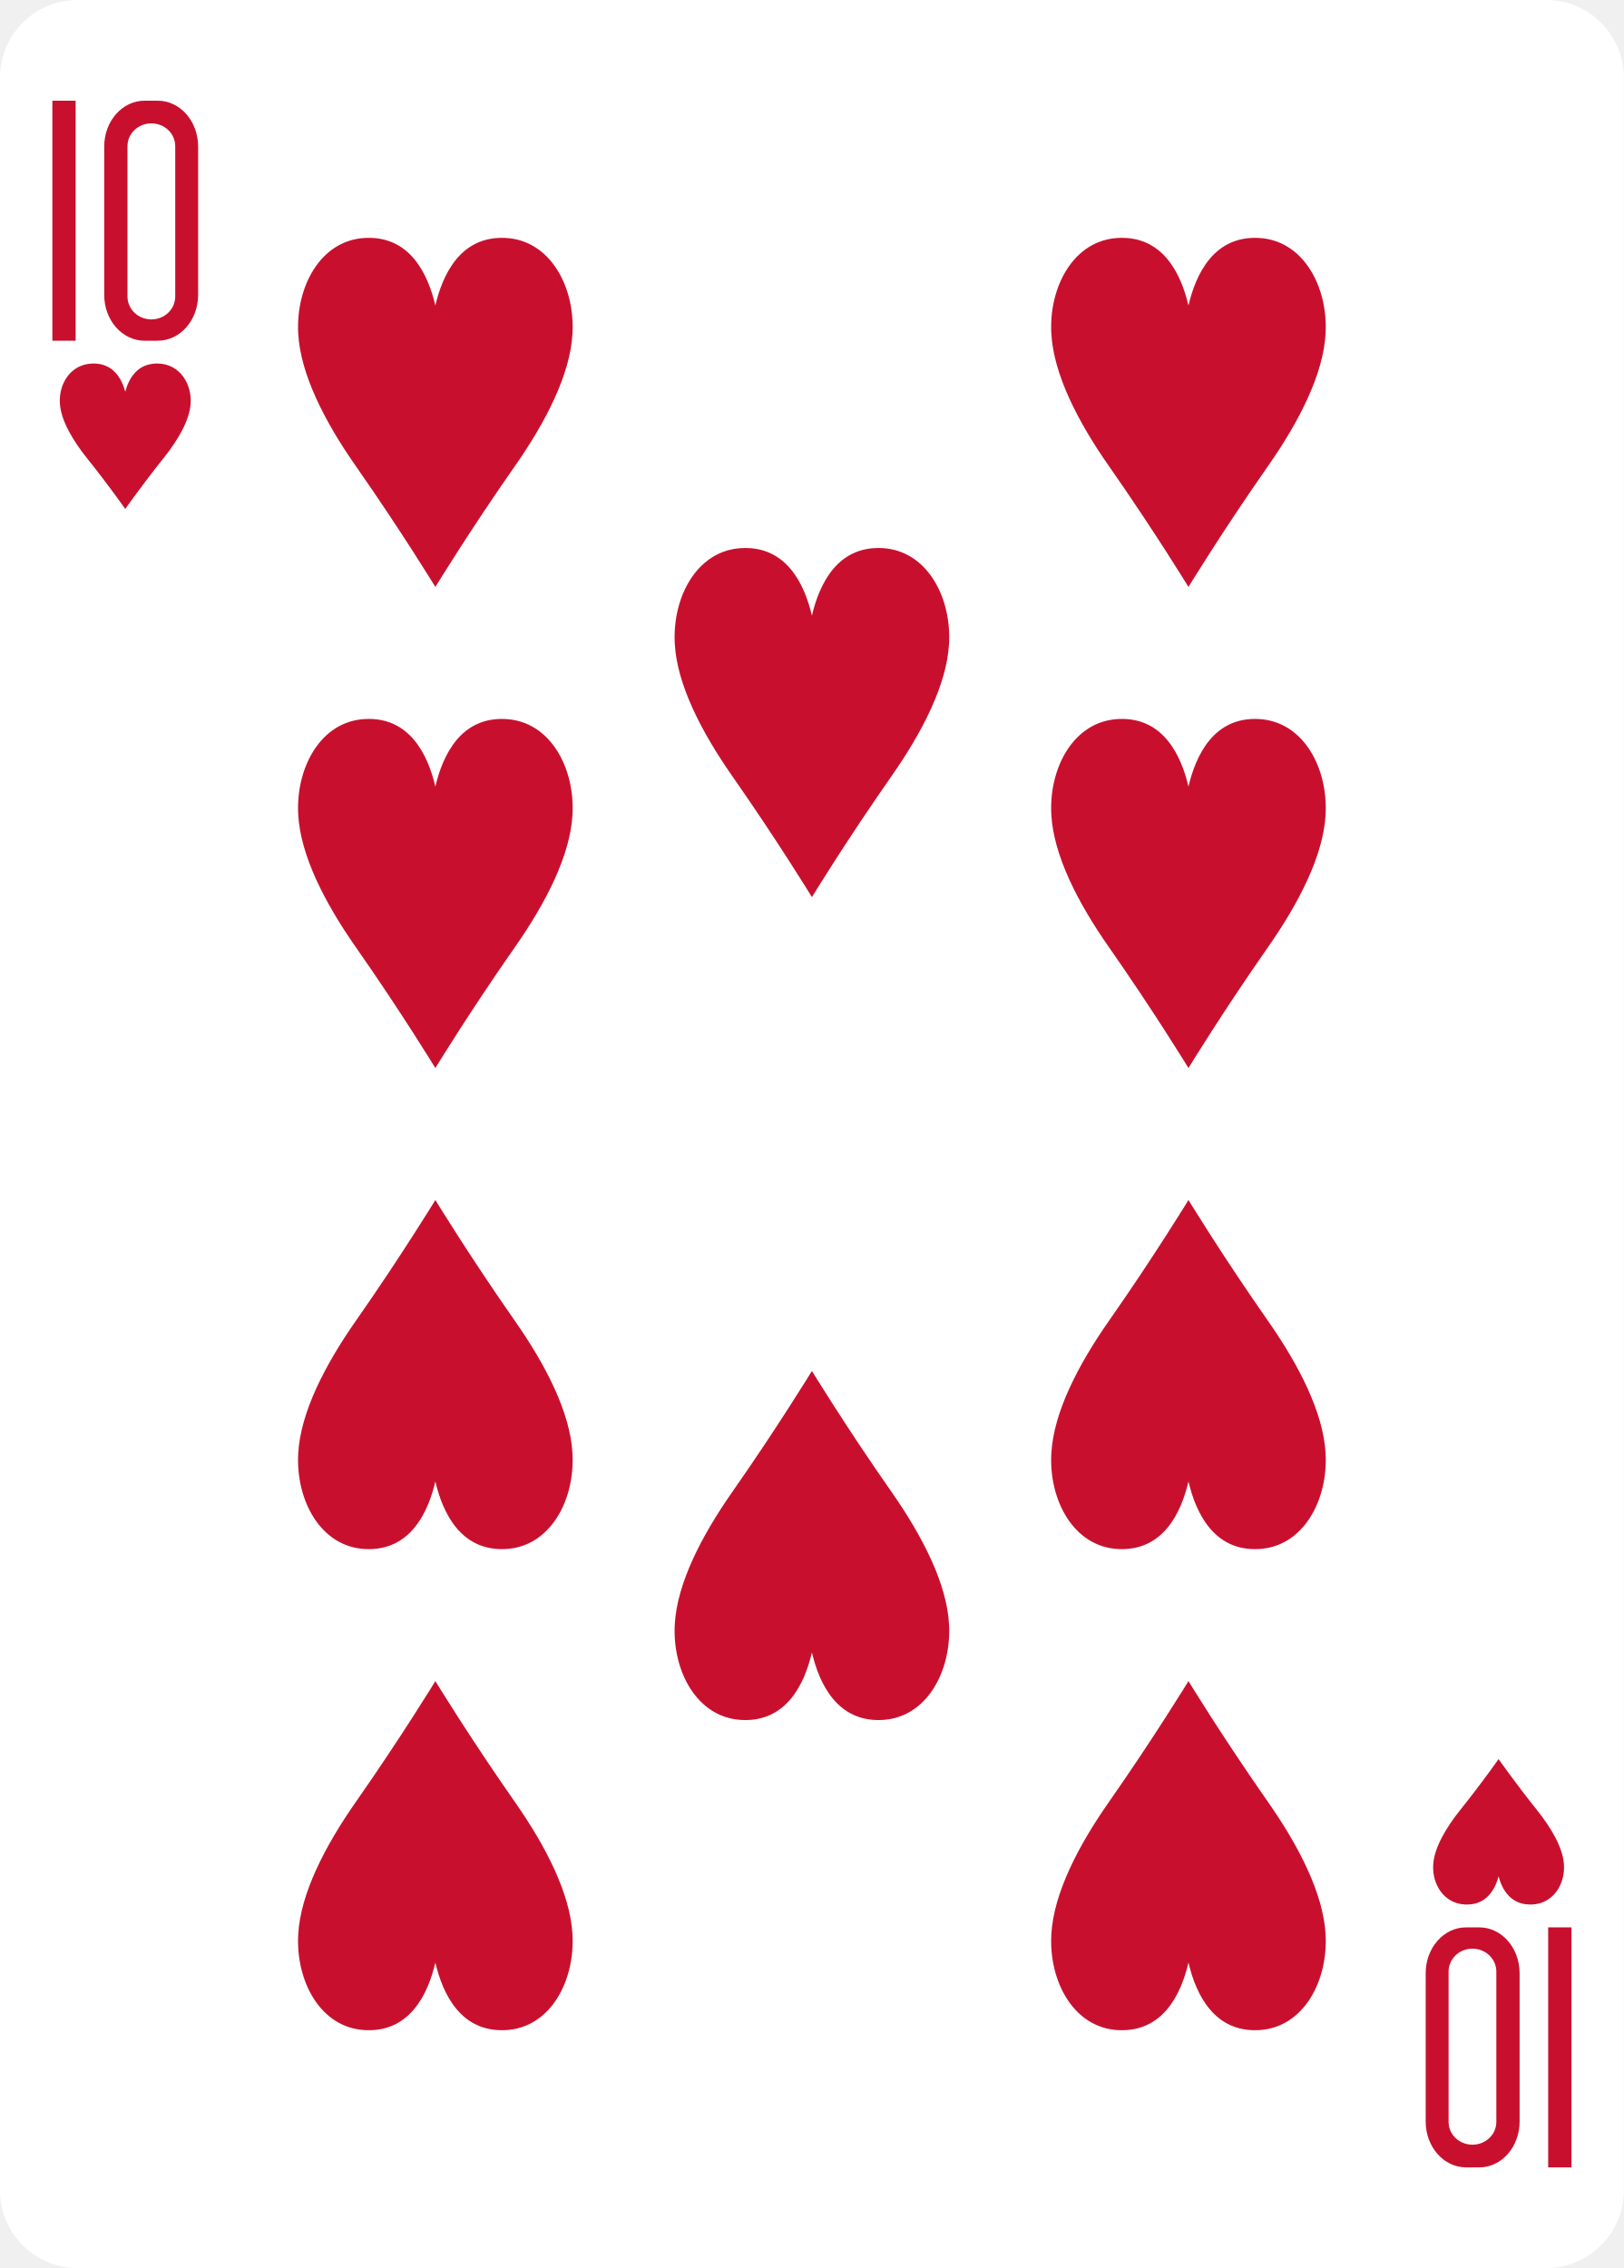
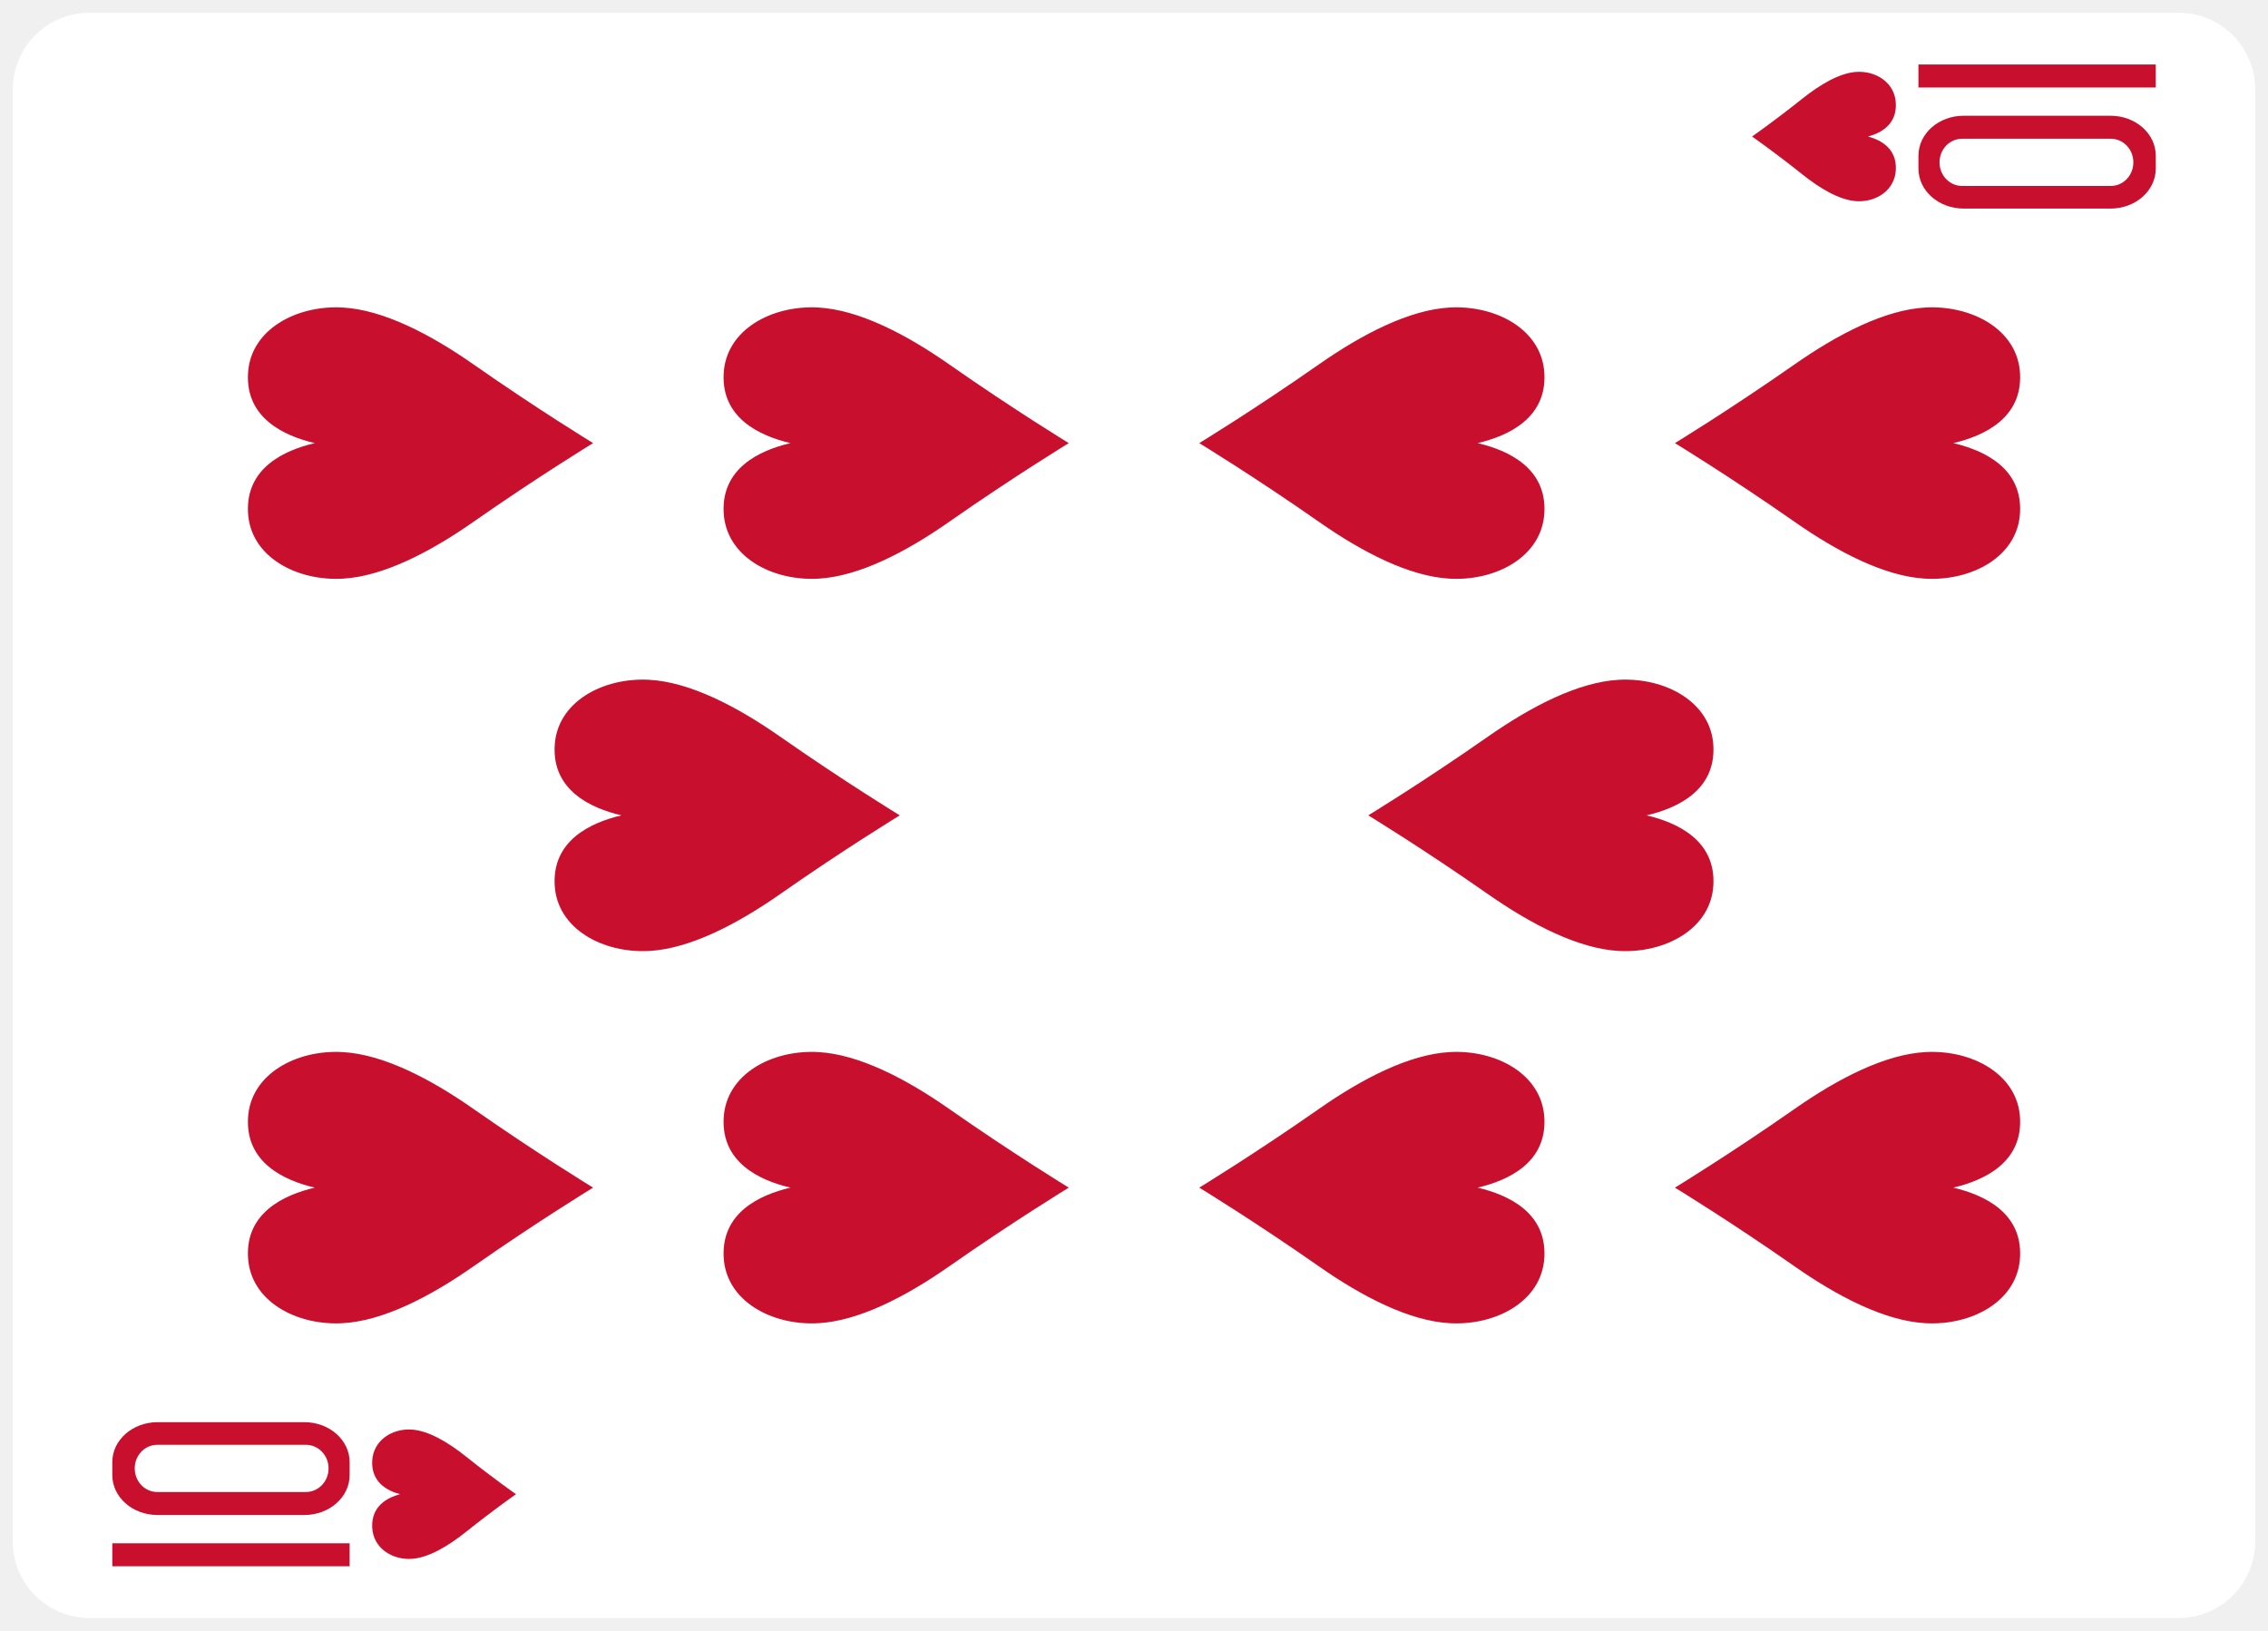
- <svg xmlns="http://www.w3.org/2000/svg" width="63mm" height="88mm" viewBox="0 0 238.111 332.599" version="1.1" id="svg8">
-   <defs id="defs2" />
-   <g id="layer1" transform="translate(-1176.393,-360.4284)">
-     <g transform="matrix(1.06667,0,0,1.06667,-2036.42,1495.37)" id="HEART-10" style="display:inline">
-       <g style="display:inline;opacity:1" id="g10276-9-9" transform="translate(2751.57,-1434.28)">
-         <rect ry="10.664" rx="10.678" style="display:inline;fill:#ffffff;fill-opacity:1;stroke:none;stroke-width:1.001;stroke-miterlimit:4;stroke-dasharray:none;stroke-opacity:1" id="rect10278-0-6" width="223.228" height="311.811" x="260.433" y="370.276" />
-       </g>
-       <g transform="translate(3012,-1064)" style="display:inline;opacity:1" id="g10296-8-7" />
-       <g style="display:inline;opacity:1" id="g10302-2-0" transform="translate(3038.59,-1083.91)" />
-       <path transform="translate(3124.62,-853.906)" style="display:inline;opacity:1;fill:#c8102e;fill-opacity:1" d="m -52.766,-63.259 c 0,0 -4.666,-7.655 -10.961,-16.656 -4.211,-6.023 -7.578,-12.545 -7.891,-18.163 -0.359,-6.417 3.039,-12.855 9.191,-13.167 6.149,-0.312 8.644,4.948 9.66,9.285 1.016,-4.337 3.512,-9.596 9.66,-9.285 6.152,0.312 9.55,6.75 9.191,13.167 -0.313,5.618 -3.68,12.14 -7.891,18.163 -6.295,9.001 -10.961,16.656 -10.961,16.656 z" id="path10308-5-1" />
-       <path transform="translate(3124.62,-853.906)" style="display:inline;opacity:1;fill:#c8102e;fill-opacity:1" d="m -95.397,-140.121 c 0,0 -2.225,-3.19 -5.226,-6.94 -2.008,-2.51 -3.613,-5.227 -3.762,-7.568 -0.171,-2.674 1.449,-5.356 4.382,-5.486 2.931,-0.13 4.121,2.062 4.606,3.869 0.484,-1.807 1.674,-3.999 4.606,-3.869 2.933,0.13 4.553,2.813 4.382,5.486 -0.149,2.341 -1.754,5.058 -3.762,7.568 -3.001,3.75 -5.226,6.94 -5.226,6.94 z" id="path10310-7-8" />
-       <path transform="translate(3124.62,-853.906)" style="display:inline;opacity:1;fill:#c8102e;fill-opacity:1;stroke:none;stroke-opacity:1" d="m 93.398,31.743 c 0,0 -2.225,3.19 -5.226,6.94 -2.008,2.51 -3.613,5.227 -3.762,7.568 -0.171,2.674 1.449,5.356 4.382,5.486 2.931,0.13 4.121,-2.062 4.606,-3.869 0.484,1.807 1.674,3.999 4.606,3.869 2.933,-0.13 4.553,-2.813 4.382,-5.486 -0.149,-2.341 -1.754,-5.058 -3.762,-7.568 -3.001,-3.75 -5.226,-6.94 -5.226,-6.94 z" id="path10312-3-5" />
-       <path transform="translate(3124.62,-853.906)" id="path10314-8-8" d="m -1,-86.759 c 0,0 -4.666,-7.655 -10.961,-16.656 -4.211,-6.023 -7.578,-12.545 -7.891,-18.163 -0.359,-6.417 3.039,-12.855 9.191,-13.167 6.149,-0.312 8.644,4.948 9.66,9.285 1.016,-4.337 3.512,-9.596 9.66,-9.285 6.152,0.312 9.55,6.75 9.191,13.167 -0.313,5.618 -3.68,12.14 -7.891,18.163 -6.295,9.001 -10.961,16.656 -10.961,16.656 z" style="display:inline;opacity:1;fill:#c8102e;fill-opacity:1" />
-       <path transform="translate(3124.62,-853.906)" id="path10318-3-7" d="m -52.766,-129.4 c 0,0 -4.666,-7.655 -10.961,-16.656 -4.211,-6.023 -7.578,-12.545 -7.891,-18.163 -0.359,-6.417 3.039,-12.855 9.191,-13.167 6.149,-0.312 8.644,4.948 9.66,9.285 1.016,-4.337 3.512,-9.596 9.66,-9.285 6.152,0.312 9.55,6.75 9.191,13.167 -0.313,5.618 -3.68,12.14 -7.891,18.163 -6.295,9.001 -10.961,16.656 -10.961,16.656 z" style="display:inline;opacity:1;fill:#c8102e;fill-opacity:1" />
-       <path transform="translate(3124.62,-853.906)" style="display:inline;opacity:1;fill:#c8102e;fill-opacity:1" d="m 50.766,-63.259 c 0,0 -4.666,-7.655 -10.961,-16.656 -4.211,-6.023 -7.578,-12.545 -7.891,-18.163 -0.359,-6.417 3.039,-12.855 9.191,-13.167 6.149,-0.312 8.644,4.948 9.66,9.285 1.016,-4.337 3.512,-9.596 9.66,-9.285 6.152,0.312 9.55,6.75 9.191,13.167 -0.313,5.618 -3.68,12.14 -7.891,18.163 -6.295,9.001 -10.961,16.656 -10.961,16.656 z" id="path10322-4-6" />
-       <path transform="translate(3124.62,-853.906)" id="path10324-9-8" d="m 50.766,-129.4 c 0,0 -4.666,-7.655 -10.961,-16.656 -4.211,-6.023 -7.578,-12.545 -7.891,-18.163 -0.359,-6.417 3.039,-12.855 9.191,-13.167 6.149,-0.312 8.644,4.948 9.66,9.285 1.016,-4.337 3.512,-9.596 9.66,-9.285 6.152,0.312 9.55,6.75 9.191,13.167 -0.313,5.618 -3.68,12.14 -7.891,18.163 -6.295,9.001 -10.961,16.656 -10.961,16.656 z" style="display:inline;opacity:1;fill:#c8102e;fill-opacity:1" />
-       <path transform="translate(3124.62,-853.906)" id="path10332-8-6" d="m -1,-21.619 c 0,0 -4.666,7.655 -10.961,16.656 -4.211,6.023 -7.578,12.545 -7.891,18.163 -0.359,6.417 3.039,12.855 9.191,13.167 6.149,0.312 8.644,-4.948 9.66,-9.285 1.016,4.337 3.512,9.596 9.66,9.285 6.152,-0.312 9.55,-6.75 9.191,-13.167 C 17.539,7.583 14.172,1.061 9.961,-4.962 3.666,-13.963 -1,-21.619 -1,-21.619 Z" style="display:inline;opacity:1;fill:#c8102e;fill-opacity:1" />
-       <path transform="translate(3124.62,-853.906)" style="display:inline;opacity:1;fill:#c8102e;fill-opacity:1" d="m 50.766,-45.119 c 0,0 -4.666,7.655 -10.961,16.656 -4.211,6.023 -7.578,12.545 -7.891,18.163 -0.359,6.417 3.039,12.855 9.191,13.167 6.149,0.312 8.644,-4.948 9.66,-9.285 1.016,4.337 3.512,9.596 9.66,9.285 6.152,-0.312 9.55,-6.75 9.191,-13.167 -0.313,-5.618 -3.68,-12.14 -7.891,-18.163 -6.295,-9.001 -10.961,-16.656 -10.961,-16.656 z" id="path10334-5-0" />
-       <path transform="translate(3124.62,-853.906)" id="path10336-3-5" d="m -52.766,-45.119 c 0,0 -4.666,7.655 -10.961,16.656 -4.211,6.023 -7.578,12.545 -7.891,18.163 -0.359,6.417 3.039,12.855 9.191,13.167 6.149,0.312 8.644,-4.948 9.66,-9.285 1.016,4.337 3.512,9.596 9.66,9.285 6.152,-0.312 9.55,-6.75 9.191,-13.167 -0.313,-5.618 -3.68,-12.14 -7.891,-18.163 -6.295,-9.001 -10.961,-16.656 -10.961,-16.656 z" style="display:inline;opacity:1;fill:#c8102e;fill-opacity:1" />
-       <path transform="translate(3124.62,-853.906)" style="display:inline;opacity:1;fill:#c8102e;fill-opacity:1;stroke:none;stroke-opacity:1" d="m 50.766,21.022 c 0,0 -4.666,7.655 -10.961,16.656 -4.211,6.023 -7.578,12.545 -7.891,18.163 -0.359,6.417 3.039,12.855 9.191,13.167 6.149,0.312 8.644,-4.948 9.66,-9.285 1.016,4.337 3.512,9.596 9.66,9.285 6.152,-0.312 9.55,-6.75 9.191,-13.167 -0.313,-5.618 -3.68,-12.14 -7.891,-18.163 -6.295,-9.001 -10.961,-16.656 -10.961,-16.656 z" id="path10338-2-9" />
-       <path transform="translate(3124.62,-853.906)" id="path10340-9-7" d="m -52.766,21.022 c 0,0 -4.666,7.655 -10.961,16.656 -4.211,6.023 -7.578,12.545 -7.891,18.163 -0.359,6.417 3.039,12.855 9.191,13.167 6.149,0.312 8.644,-4.948 9.66,-9.285 1.016,4.337 3.512,9.596 9.66,9.285 6.152,-0.312 9.55,-6.75 9.191,-13.167 -0.313,-5.618 -3.68,-12.14 -7.891,-18.163 -6.295,-9.001 -10.961,-16.656 -10.961,-16.656 z" style="display:inline;opacity:1;fill:#c8102e;fill-opacity:1" />
-       <g id="g7724-24-8-9-7" transform="matrix(1,0,0,0.99998,1980.62,-1572.28)" style="opacity:1;fill:#d40000;fill-opacity:1;stroke-width:1;stroke-miterlimit:4;stroke-dasharray:none">
-         <g id="g8345-9-7-5-1" style="fill:#d40000;fill-opacity:1;stroke-width:1;stroke-miterlimit:4;stroke-dasharray:none">
-           <path d="m 1038.583,555.13 v -33 h 3.199 v 33 z m 0,0" id="path31-8-2-9-8" style="fill:#c8102e;fill-opacity:1;stroke-width:1;stroke-miterlimit:4;stroke-dasharray:none" />
-           <path d="m 1051.264,522.129 c -3.079,0 -5.554,2.813 -5.554,6.306 v 20.389 c 0,3.494 2.476,6.305 5.554,6.305 h 1.797 c 3.079,0 5.559,-2.811 5.559,-6.305 v -20.389 c 0,-3.494 -2.481,-6.306 -5.559,-6.306 z m 0.929,3.12 c 1.818,0 3.28,1.395 3.28,3.139 v 20.659 c 0,1.744 -1.462,3.152 -3.28,3.152 -1.818,0 -3.285,-1.408 -3.285,-3.152 v -20.659 c 0,-1.743 1.467,-3.139 3.285,-3.139 z m 0,0" id="path33-2-3-1-6" style="fill:#c8102e;fill-opacity:1;stroke-width:1;stroke-miterlimit:4;stroke-dasharray:none" />
-         </g>
-       </g>
-       <g id="g7724-2-5-0-2-7" transform="matrix(-1,0,0,-0.99998,4261.31,-244.237)" style="opacity:1;fill:#d40000;fill-opacity:1">
-         <g id="g8345-5-0-9-6-9" style="fill:#d40000;fill-opacity:1">
-           <g id="g10963-5-1" transform="translate(-5.30767,-0.3292)">
-             <path style="fill:#c8102e;fill-opacity:1" id="path31-1-3-2-1-5" d="m 1038.583,555.13 v -33 h 3.199 v 33 z m 0,0" />
-             <path style="fill:#c8102e;fill-opacity:1" id="path33-5-5-3-3-1" d="m 1051.264,522.129 c -3.079,0 -5.554,2.813 -5.554,6.306 v 20.389 c 0,3.494 2.476,6.305 5.554,6.305 h 1.797 c 3.079,0 5.559,-2.811 5.559,-6.305 v -20.389 c 0,-3.494 -2.481,-6.306 -5.559,-6.306 z m 0.929,3.12 c 1.818,0 3.28,1.395 3.28,3.139 v 20.659 c 0,1.744 -1.462,3.152 -3.28,3.152 -1.818,0 -3.285,-1.408 -3.285,-3.152 v -20.659 c 0,-1.743 1.467,-3.139 3.285,-3.139 z m 0,0" />
-           </g>
-         </g>
-       </g>
-     </g>
+ <svg xmlns="http://www.w3.org/2000/svg" width="89" height="64" viewBox="0 0 89 64" fill="none">
+   <g clip-path="url(#clip0)">
+     <path d="M0.5 3.514L0.5 60.487C0.5 62.151 1.847 63.5 3.51 63.5L85.491 63.5C87.153 63.5 88.5 62.151 88.5 60.487V3.514C88.5 1.849 87.153 0.5 85.491 0.5L3.51 0.5C1.847 0.5 0.5 1.849 0.5 3.514Z" fill="white" />
+     <path d="M41.941 46.609C41.941 46.609 39.781 47.926 37.241 49.702C35.541 50.891 33.7 51.841 32.114 51.929C30.303 52.031 28.486 51.072 28.398 49.335C28.31 47.6 29.795 46.896 31.019 46.609C29.795 46.322 28.31 45.618 28.398 43.883C28.486 42.146 30.303 41.187 32.114 41.289C33.7 41.377 35.541 42.327 37.241 43.516C39.781 45.292 41.941 46.609 41.941 46.609V46.609Z" fill="#C8102E" />
+     <path d="M20.249 58.64C20.249 58.64 19.349 59.268 18.291 60.115C17.582 60.682 16.815 61.135 16.155 61.177C15.4 61.225 14.643 60.768 14.606 59.94C14.57 59.113 15.188 58.777 15.698 58.64C15.188 58.504 14.57 58.168 14.606 57.341C14.643 56.513 15.4 56.056 16.155 56.104C16.815 56.146 17.582 56.599 18.291 57.166C19.349 58.013 20.249 58.64 20.249 58.64V58.64Z" fill="#C8102E" />
+     <path d="M68.753 5.358C68.753 5.358 69.653 5.986 70.712 6.833C71.42 7.4 72.187 7.853 72.848 7.895C73.602 7.943 74.359 7.486 74.396 6.658C74.433 5.831 73.814 5.495 73.304 5.358C73.814 5.221 74.433 4.886 74.396 4.058C74.359 3.231 73.602 2.773 72.848 2.822C72.187 2.864 71.42 3.317 70.712 3.883C69.653 4.73 68.753 5.358 68.753 5.358V5.358Z" fill="#C8102E" />
+     <path d="M35.309 31.999C35.309 31.999 33.149 33.316 30.608 35.093C28.909 36.281 27.068 37.231 25.482 37.32C23.671 37.421 21.854 36.462 21.766 34.726C21.678 32.99 23.163 32.286 24.387 31.999C23.163 31.713 21.678 31.008 21.766 29.273C21.854 27.537 23.671 26.578 25.482 26.679C27.068 26.767 28.909 27.718 30.608 28.906C33.149 30.682 35.309 31.999 35.309 31.999V31.999Z" fill="#C8102E" />
+     <path d="M23.275 46.609C23.275 46.609 21.114 47.926 18.574 49.702C16.874 50.891 15.034 51.841 13.448 51.929C11.637 52.031 9.82 51.072 9.732 49.335C9.644 47.6 11.129 46.896 12.352 46.609C11.129 46.322 9.644 45.618 9.732 43.883C9.82 42.146 11.637 41.187 13.448 41.289C15.034 41.377 16.874 42.327 18.574 43.516C21.114 45.292 23.275 46.609 23.275 46.609Z" fill="#C8102E" />
+     <path d="M41.941 17.39C41.941 17.39 39.781 18.707 37.241 20.483C35.541 21.672 33.7 22.622 32.114 22.71C30.303 22.811 28.486 21.852 28.398 20.116C28.31 18.381 29.795 17.676 31.019 17.39C29.795 17.103 28.31 16.399 28.398 14.663C28.486 12.927 30.303 11.968 32.114 12.069C33.7 12.158 35.541 13.108 37.241 14.296C39.781 16.073 41.941 17.39 41.941 17.39V17.39Z" fill="#C8102E" />
+     <path d="M23.275 17.39C23.275 17.39 21.114 18.707 18.574 20.483C16.874 21.672 15.034 22.622 13.448 22.71C11.637 22.811 9.82 21.852 9.732 20.116C9.644 18.381 11.129 17.676 12.352 17.39C11.129 17.103 9.644 16.399 9.732 14.663C9.82 12.927 11.637 11.968 13.448 12.069C15.034 12.158 16.874 13.108 18.574 14.296C21.114 16.073 23.275 17.39 23.275 17.39Z" fill="#C8102E" />
+     <path d="M53.693 31.999C53.693 31.999 55.854 33.316 58.394 35.093C60.094 36.281 61.935 37.231 63.52 37.32C65.331 37.421 67.148 36.462 67.236 34.726C67.324 32.99 65.84 32.286 64.616 31.999C65.84 31.713 67.324 31.008 67.236 29.273C67.148 27.537 65.331 26.578 63.52 26.679C61.935 26.767 60.094 27.718 58.394 28.906C55.854 30.682 53.693 31.999 53.693 31.999Z" fill="#C8102E" />
+     <path d="M47.061 17.39C47.061 17.39 49.222 18.707 51.762 20.483C53.462 21.672 55.302 22.622 56.888 22.71C58.699 22.811 60.516 21.852 60.604 20.116C60.692 18.381 59.208 17.676 57.984 17.39C59.208 17.103 60.692 16.399 60.604 14.663C60.516 12.927 58.699 11.968 56.888 12.069C55.302 12.158 53.462 13.108 51.762 14.296C49.222 16.073 47.061 17.39 47.061 17.39Z" fill="#C8102E" />
+     <path d="M47.061 46.609C47.061 46.609 49.222 47.926 51.762 49.702C53.462 50.891 55.302 51.841 56.888 51.929C58.699 52.031 60.516 51.072 60.604 49.335C60.692 47.6 59.208 46.896 57.984 46.609C59.208 46.322 60.692 45.618 60.604 43.883C60.516 42.146 58.699 41.187 56.888 41.289C55.302 41.377 53.462 42.327 51.762 43.516C49.222 45.292 47.061 46.609 47.061 46.609Z" fill="#C8102E" />
+     <path d="M65.727 17.39C65.727 17.39 67.888 18.707 70.428 20.483C72.128 21.672 73.969 22.622 75.554 22.71C77.365 22.811 79.182 21.852 79.27 20.116C79.358 18.381 77.874 17.676 76.65 17.39C77.874 17.103 79.358 16.399 79.27 14.663C79.182 12.927 77.365 11.968 75.554 12.069C73.969 12.158 72.128 13.108 70.428 14.296C67.888 16.073 65.727 17.39 65.727 17.39V17.39Z" fill="#C8102E" />
+     <path d="M65.727 46.609C65.727 46.609 67.888 47.926 70.428 49.702C72.128 50.891 73.969 51.841 75.554 51.929C77.365 52.031 79.182 51.072 79.27 49.335C79.358 47.6 77.874 46.896 76.65 46.609C77.874 46.322 79.358 45.618 79.27 43.883C79.182 42.146 77.365 41.187 75.554 41.289C73.969 41.377 72.128 42.327 70.428 43.516C67.888 45.292 65.727 46.609 65.727 46.609V46.609Z" fill="#C8102E" />
+     <path d="M13.72 61.468H4.407V60.566H13.72V61.468Z" fill="#C8102E" />
+     <path d="M4.407 57.889C4.407 58.759 5.201 59.457 6.186 59.457H11.941C12.927 59.457 13.72 58.758 13.72 57.889V57.382C13.72 56.513 12.927 55.813 11.941 55.813H6.186C5.201 55.813 4.407 56.514 4.407 57.382V57.889ZM5.287 57.627C5.287 57.114 5.681 56.702 6.173 56.702H12.003C12.496 56.702 12.893 57.114 12.893 57.627C12.893 58.14 12.496 58.554 12.003 58.554H6.173C5.681 58.554 5.287 58.14 5.287 57.627Z" fill="#C8102E" />
+     <path d="M75.283 2.531L84.596 2.531V3.434L75.283 3.434V2.531Z" fill="#C8102E" />
+     <path d="M84.596 6.11C84.596 5.241 83.802 4.542 82.817 4.542L77.062 4.542C76.076 4.542 75.283 5.241 75.283 6.11V6.617C75.283 7.486 76.076 8.186 77.062 8.186H82.817C83.802 8.186 84.596 7.486 84.596 6.617V6.11ZM83.716 6.372C83.716 6.885 83.322 7.298 82.83 7.298H76.999C76.507 7.298 76.11 6.885 76.11 6.372C76.11 5.859 76.507 5.445 76.999 5.445H82.83C83.322 5.445 83.716 5.859 83.716 6.372Z" fill="#C8102E" />
  </g>
-   <g id="g862-0" transform="translate(-339.207,158.9812)">
-     <rect style="opacity:1;vector-effect:none;fill:#006614;fill-opacity:1;stroke:none;stroke-width:1.748;stroke-linecap:butt;stroke-linejoin:miter;stroke-miterlimit:4;stroke-dasharray:none;stroke-dashoffset:0;stroke-opacity:1" id="rect22845-2-8" width="1659.913" height="794.398" x="-356.473" y="-1029.682" rx="144.482" ry="124.682" />
-     <text id="text5630-0-9" y="-935.813" x="472.194" style="font-style:normal;font-variant:normal;font-weight:normal;font-stretch:normal;font-size:42.667px;line-height:125%;font-family:Carlito;-inkscape-font-specification:'Carlito, Normal';text-align:center;letter-spacing:0px;word-spacing:0px;writing-mode:lr-tb;text-anchor:middle;fill:#ffffff;fill-opacity:1;stroke:none;stroke-width:1.067px;stroke-linecap:butt;stroke-linejoin:miter;stroke-opacity:1" xml:space="preserve">
-       <tspan style="font-style:normal;font-variant:normal;font-weight:normal;font-stretch:normal;font-size:48px;line-height:125%;font-family:Carlito;-inkscape-font-specification:'Carlito, Normal';text-align:center;writing-mode:lr-tb;text-anchor:middle;fill:#ffffff;fill-opacity:1;stroke-width:1.067px" id="tspan4923-1" y="-935.813" x="472.194">Single Playing Card from:</tspan>
-       <tspan style="font-style:normal;font-variant:normal;font-weight:normal;font-stretch:normal;font-size:48px;line-height:125%;font-family:Carlito;-inkscape-font-specification:'Carlito, Normal';text-align:center;writing-mode:lr-tb;text-anchor:middle;fill:#ffffff;fill-opacity:1;stroke-width:1.067px" id="tspan5035-8" y="-875.813" x="472.194">Standard Edition - Color Set - Bordered </tspan>
-       <tspan y="-820.48" x="472.194" id="tspan12311-7" />
-       <tspan style="font-style:normal;font-variant:normal;font-weight:normal;font-stretch:normal;font-size:48px;line-height:125%;font-family:Carlito;-inkscape-font-specification:'Carlito, Normal';text-align:center;writing-mode:lr-tb;text-anchor:middle;fill:#ffaaaa;fill-opacity:1;stroke-width:1.067px" id="tspan4927-1" y="-762.48" x="472.194">Copyright 2011, 2020 - Chris Aguilar - conjurenation@gmail.com</tspan>
-       <tspan id="tspan12344-3" y="-707.147" x="472.194" />
-       <tspan style="font-style:normal;font-variant:normal;font-weight:normal;font-stretch:normal;font-size:48px;line-height:125%;font-family:Carlito;-inkscape-font-specification:'Carlito, Normal';text-align:center;writing-mode:lr-tb;text-anchor:middle;fill:#ffffff;fill-opacity:1;stroke-width:1.067px" id="tspan4931-2" y="-649.147" x="472.194">https://totalnonsense.com/open-source-vector-playing-cards/</tspan>
-       <tspan id="tspan4929-3" y="-593.813" x="472.194" />
-       <tspan style="font-style:normal;font-variant:normal;font-weight:normal;font-stretch:normal;font-size:48px;line-height:125%;font-family:Carlito;-inkscape-font-specification:'Carlito, Normal';text-align:center;writing-mode:lr-tb;text-anchor:middle;fill:#ffaaaa;fill-opacity:1;stroke-width:1.067px" id="tspan4919-5" y="-535.813" x="472.194">Licensed under:</tspan>
-       <tspan id="tspan1594-5-6" style="font-style:normal;font-variant:normal;font-weight:normal;font-stretch:normal;font-size:48px;line-height:125%;font-family:Carlito;-inkscape-font-specification:'Carlito, Normal';text-align:center;writing-mode:lr-tb;text-anchor:middle;fill:#ffaaaa;fill-opacity:1;stroke-width:1.067px" y="-475.813" x="472.194">LGPL 3.0</tspan>
-       <tspan style="font-style:normal;font-variant:normal;font-weight:normal;font-stretch:normal;font-size:48px;line-height:125%;font-family:Carlito;-inkscape-font-specification:'Carlito, Normal';text-align:center;writing-mode:lr-tb;text-anchor:middle;fill:#ffaaaa;fill-opacity:1;stroke-width:1.067px" y="-415.813" x="472.194" id="tspan12253-3-1">https://www.gnu.org/licenses/lgpl-3.0.html</tspan>
-       <tspan id="tspan5031-6" y="-360.48" x="472.194" />
-       <tspan style="font-style:normal;font-variant:normal;font-weight:normal;font-stretch:normal;font-size:48px;line-height:125%;font-family:Carlito;-inkscape-font-specification:'Carlito, Normal';text-align:center;writing-mode:lr-tb;text-anchor:middle;fill:#ffffff;fill-opacity:1;stroke-width:1.067px" id="tspan5033-1" y="-302.48" x="472.194">Each Card Measures (63mm x 88mm)</tspan>
-       <tspan id="tspan5634-6-0" y="-247.147" x="472.194" />
-     </text>
-   </g>
+   <defs>
+     <clipPath id="clip0">
+       <rect width="63" height="88" fill="white" transform="translate(0.5 63.5002) rotate(-90)" />
+     </clipPath>
+   </defs>
</svg>
